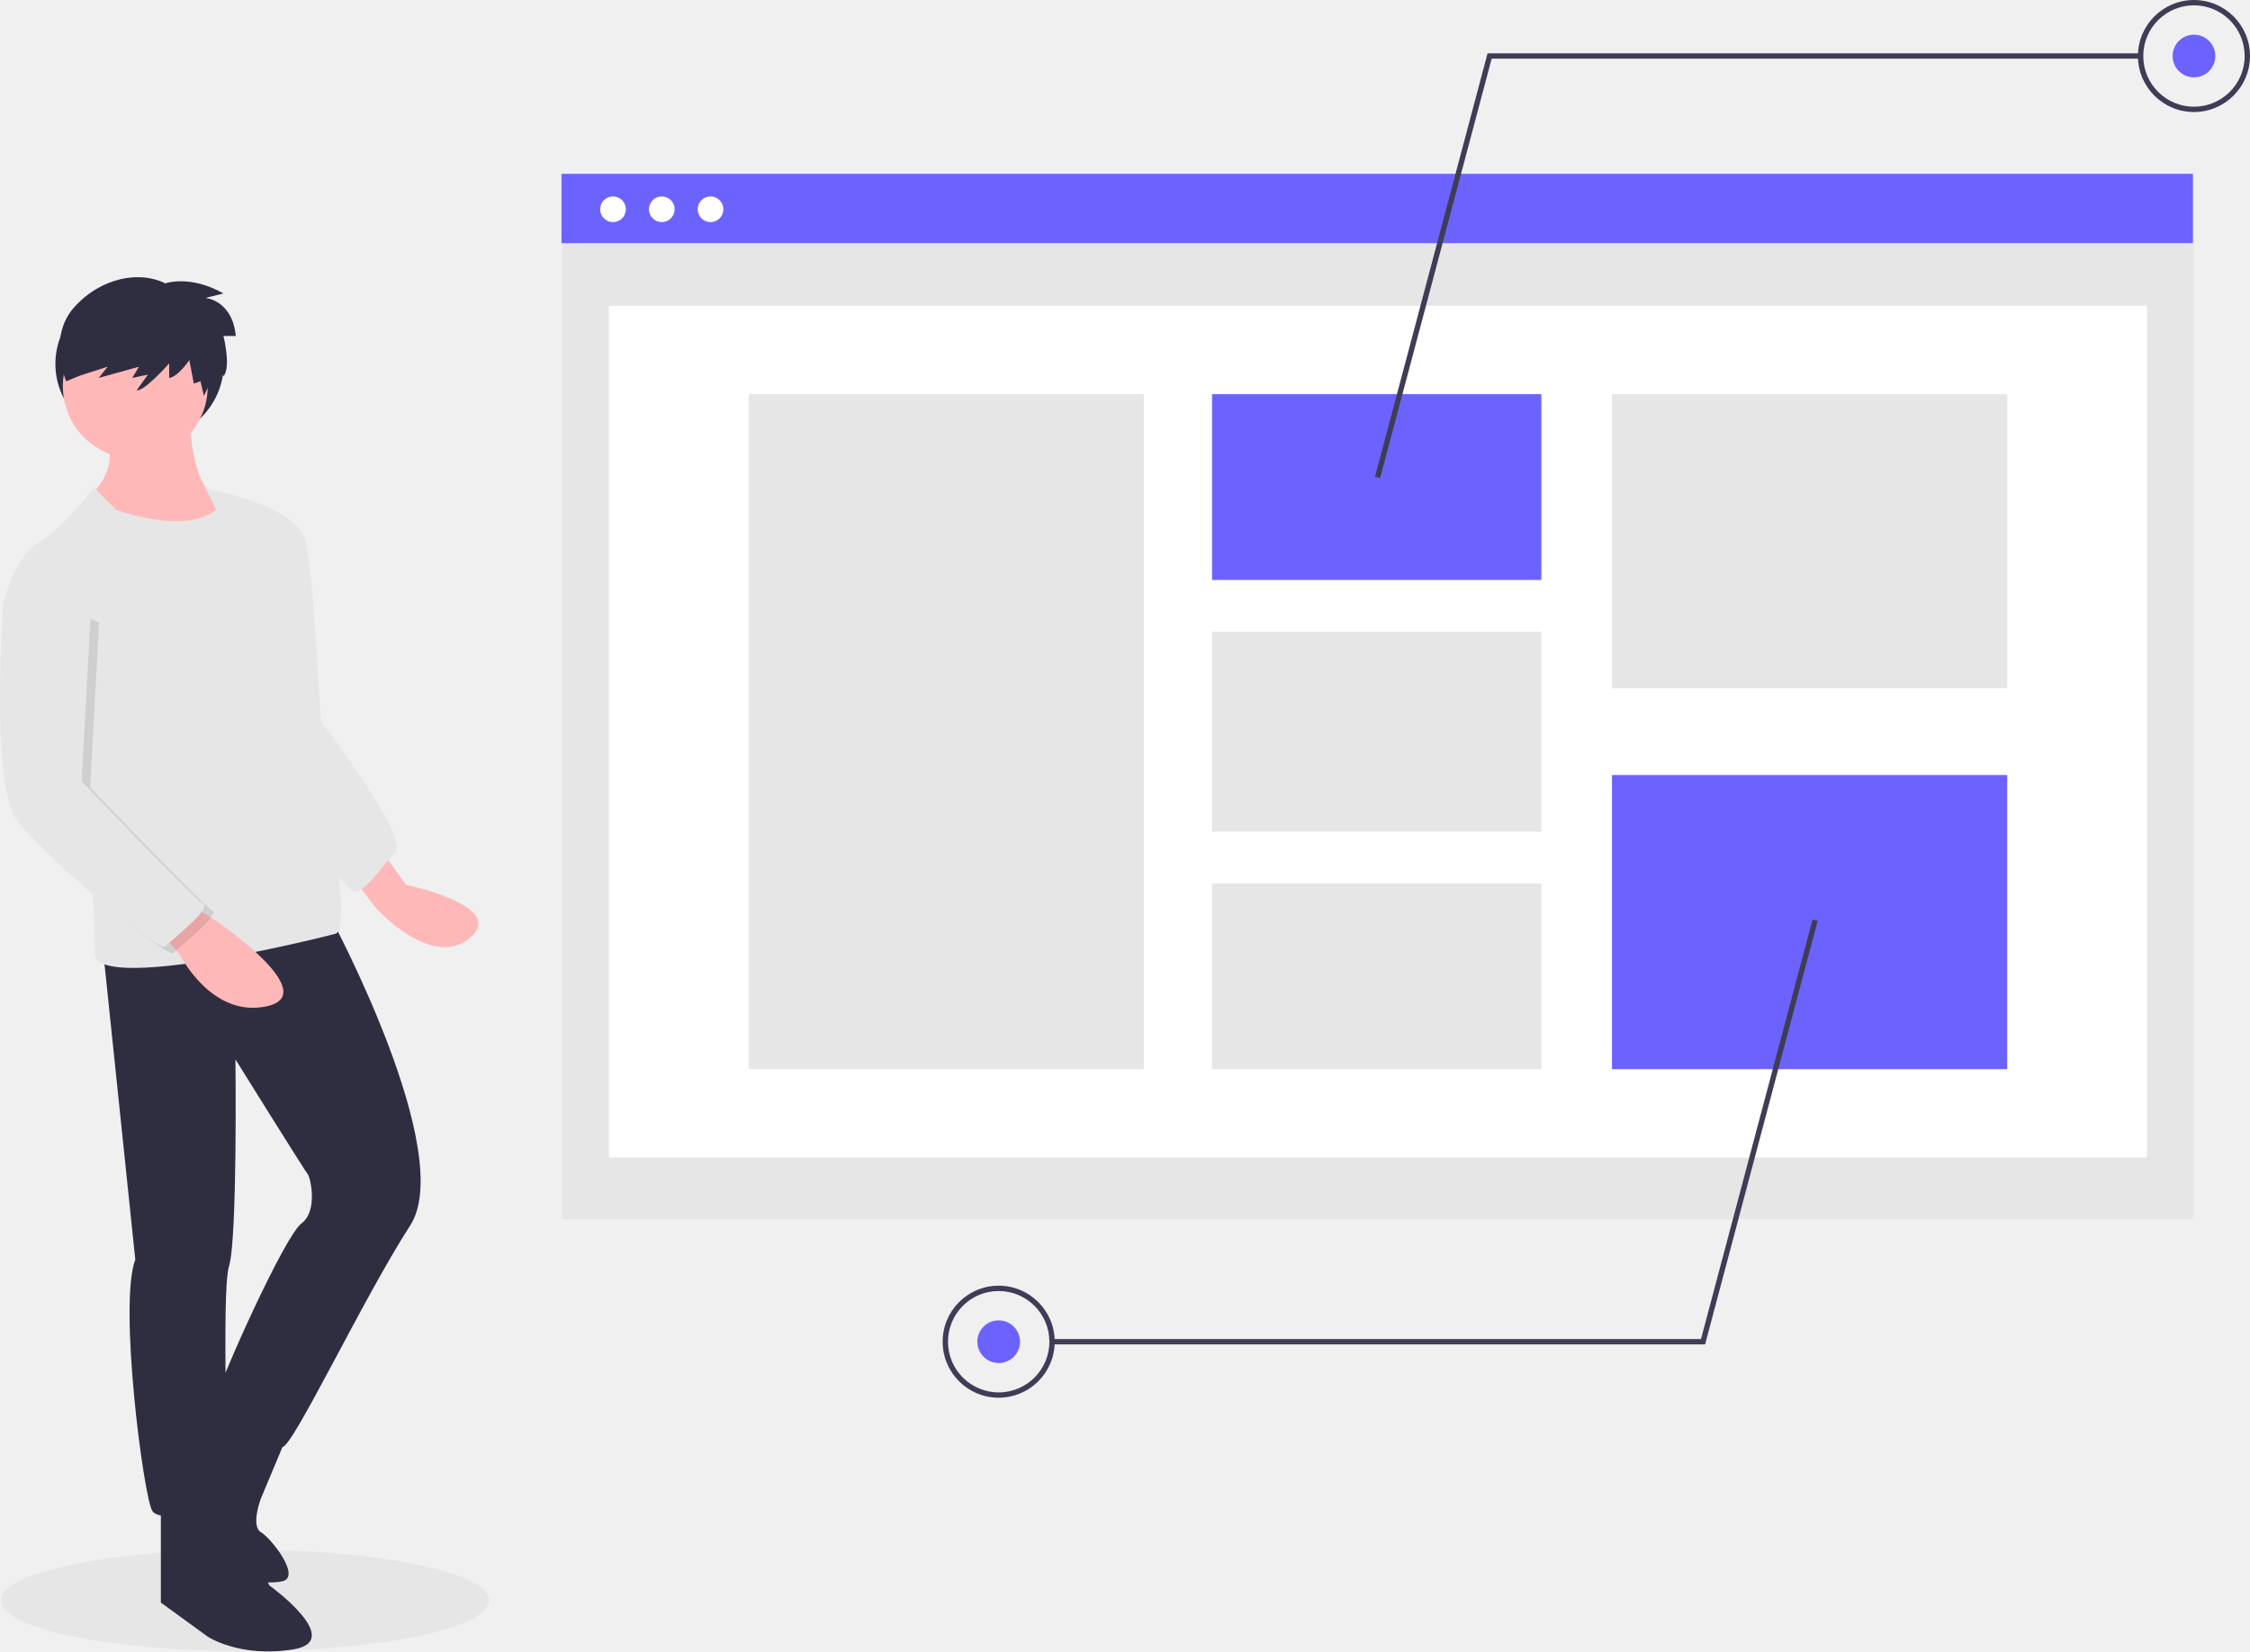
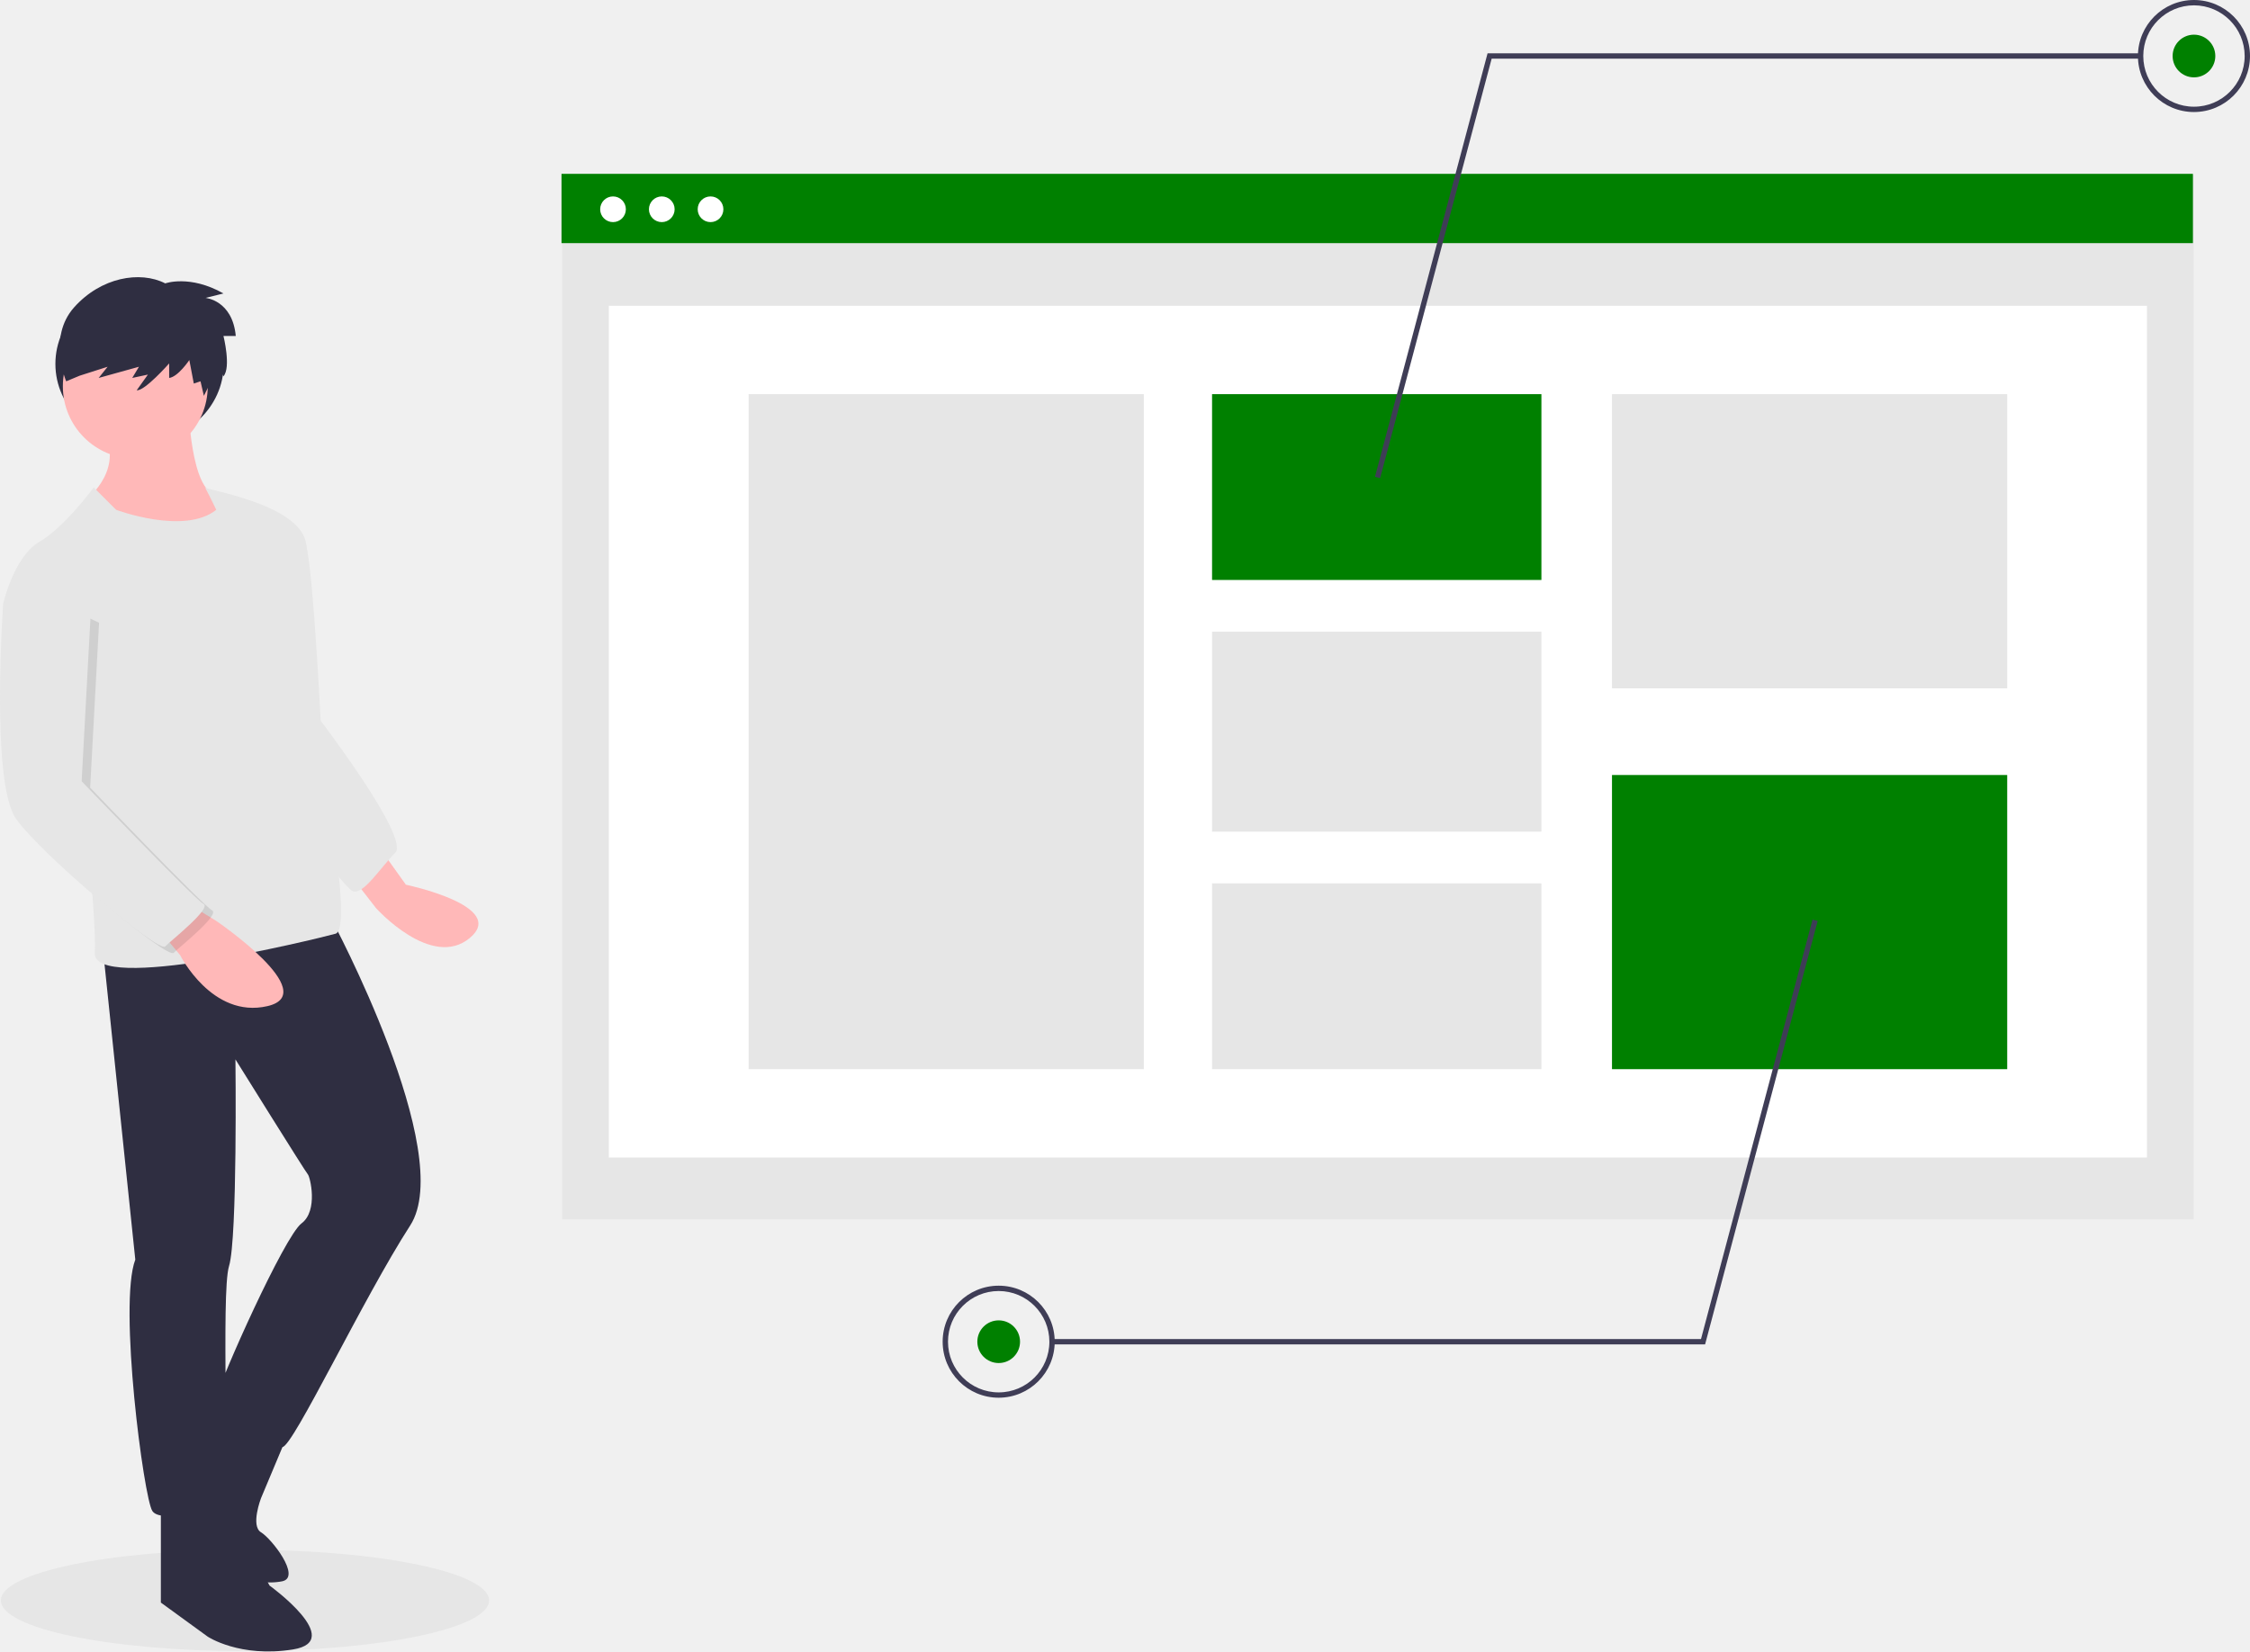
<svg xmlns="http://www.w3.org/2000/svg" id="be32c85c-9388-4a2b-a4e5-271574a5b9b2" data-name="Layer 1" viewBox="0 0 888 651.932">
  <ellipse cx="96.679" cy="631.793" fill="#e6e6e6" rx="96.348" ry="20.007" />
  <ellipse cx="55.079" cy="143.651" fill="#2f2e41" rx="33.216" ry="31.114" />
  <path fill="#ffb8b8" d="M307.784 461.514l8.409 11.772s40.363 8.41 25.227 21.023-37-11.773-37-11.773L292.647 467.4z" transform="translate(-156 -124.034)" />
  <path fill="#e6e6e6" d="M264.056 327.81s10.932 0 13.455 15.136 5.045 65.59 5.045 65.59 35.318 46.25 29.432 52.137-12.613 16.818-16.818 15.136-40.363-51.295-40.363-51.295z" transform="translate(-156 -124.034)" />
  <path fill="#ffb8b8" d="M230.42 284.923s.841 32.796 10.932 34.478 6.727 12.613 6.727 12.613-32.795 19.341-54.659 0l-4.204-10.09s15.136-10.933 8.409-26.069z" transform="translate(-156 -124.034)" />
  <path fill="#2f2e41" d="M286.76 486.74s49.614 92.5 31.114 121.091-46.25 87.455-50.454 87.455-27.75-11.773-26.068-19.341 26.909-63.91 33.636-68.955 3.364-18.5 2.523-19.34-28.59-45.41-28.59-45.41.84 70.637-2.524 81.569.841 89.136-3.363 92.5-23.546 9.25-26.91 4.204-13.454-81.568-6.726-99.227l-12.614-121.09z" transform="translate(-156 -124.034)" />
  <path fill="#2f2e41" d="M241.352 711.263l21.023 38.681s30.272 21.864 9.25 25.228-33.637-5.046-33.637-5.046l-18.5-13.454V717.99z" transform="translate(-156 -124.034)" />
  <path fill="#2f2e41" d="M269.943 689.4l-10.932 26.067s-4.205 10.932 0 13.455 15.977 17.659 8.41 19.34a24.638 24.638 0 01-4.622.46 46.726 46.726 0 01-33.97-13.824l-6.818-6.817s23.352-53.775 23.028-53.376 24.904 14.694 24.904 14.694z" transform="translate(-156 -124.034)" />
  <circle cx="53.398" cy="152.48" r="28.591" fill="#ffb8b8" />
  <path fill="#e6e6e6" d="M193 316.457l8.83 8.83s26.908 10.09 39.522 0c0 0-4.625-9.67-4.625-8.83s36.58 6.307 39.943 21.443-2.523 41.205-2.523 41.205 23.546 111 14.296 113.522-95.864 23.546-95.023 7.568-6.727-81.568-6.727-81.568l-29.432-56.34s4.205-18.5 14.296-24.387S193 316.457 193 316.457z" transform="translate(-156 -124.034)" />
  <path fill="#ffb8b8" d="M230.42 480.855l10.932 6.727s42.045 28.59 20.182 33.636-34.477-20.182-34.477-20.182l-8.41-10.09z" transform="translate(-156 -124.034)" />
  <path d="M168.193 357.241l-7.568 7.568s-5.045 70.637 5.045 84.932 56.341 52.977 58.864 50.454 18.5-15.136 15.136-16.818-48.085-48.41-48.085-48.41l3.517-65.112z" opacity=".1" transform="translate(-156 -124.034)" />
  <path fill="#e6e6e6" d="M164.83 354.719l-7.569 7.568s-5.045 70.636 5.046 84.931 56.34 52.977 58.863 50.455 18.5-15.137 15.137-16.818-48.086-48.411-48.086-48.411l3.518-65.112z" transform="translate(-156 -124.034)" />
  <path fill="#2f2e41" d="M221.222 235.903s9.719-3.534 22.972 3.976l-7.068 1.767s10.602.883 11.927 15.02h-4.86s3.093 12.37 0 15.903l-1.987-3.755-5.743 11.486-1.325-5.743-2.651.884-1.767-9.277s-4.418 6.626-7.952 7.068v-5.743s-9.719 11.044-12.81 10.602l4.417-6.184-6.185 1.325 2.65-4.418-15.903 4.418 3.534-4.418-11.044 3.534-5.3 2.21s-7.51-17.23 3.091-29.157 26.064-14.578 36.004-9.498z" transform="translate(-156 -124.034)" />
  <path fill="#e6e6e6" d="M221.885 68.991h643.862v412.358H221.885z" />
  <path fill="#fff" d="M240.296 120.711h607.039v336.243H240.296z" />
-   <path fill="#6c63ff" d="M221.61 68.626h643.862V95.98H221.61z" />
+   <path fill="green" d="M221.61 68.626h643.862V95.98H221.61z" />
  <circle cx="241.937" cy="82.611" r="5.07" fill="#fff" />
  <circle cx="261.181" cy="82.611" r="5.07" fill="#fff" />
  <circle cx="280.425" cy="82.611" r="5.07" fill="#fff" />
  <path fill="#e6e6e6" d="M295.454 155.599h155.981v266.467H295.454z" />
-   <path fill="#6c63ff" d="M478.36 155.599h129.984v73.348H478.36z" />
+   <path fill="green" d="M478.36 155.599h129.984v73.348H478.36z" />
  <path fill="#e6e6e6" d="M478.36 249.373h129.984v78.919H478.36z" />
  <path fill="#e6e6e6" d="M478.36 348.718h129.984v73.348H478.36z" />
  <path fill="#e6e6e6" d="M636.198 155.599h155.981v116.125H636.198z" />
-   <path fill="#6c63ff" d="M636.198 305.941h155.981v116.125H636.198z" />
+   <path fill="green" d="M636.198 305.941h155.981v116.125H636.198z" />
  <path fill="#3f3d56" d="M544.691 188.755l-2.036-.541L587.089 21.06h257.738v2.106H588.708l-44.017 165.589z" />
  <path fill="#3f3d56" d="M1021.887 168.26A22.113 22.113 0 111044 146.147a22.138 22.138 0 01-22.113 22.113zm0-42.12a20.007 20.007 0 1020.007 20.007 20.03 20.03 0 00-20.007-20.007z" transform="translate(-156 -124.034)" />
-   <circle cx="865.887" cy="22.113" r="8.424" fill="#6c63ff" />
+   <circle cx="865.887" cy="22.113" r="8.424" fill="green" />
  <path fill="#3f3d56" d="M672.947 530.706H415.208V528.6h256.12l44.017-165.59 2.036.541-44.434 167.155z" />
  <path fill="#3f3d56" d="M550.149 675.8a22.113 22.113 0 1122.112-22.113A22.138 22.138 0 01550.15 675.8zm0-42.12a20.007 20.007 0 1020.006 20.007 20.03 20.03 0 00-20.006-20.007z" transform="translate(-156 -124.034)" />
-   <circle cx="394.149" cy="529.653" r="8.424" fill="#6c63ff" />
+   <circle cx="394.149" cy="529.653" r="8.424" fill="green" />
</svg>
